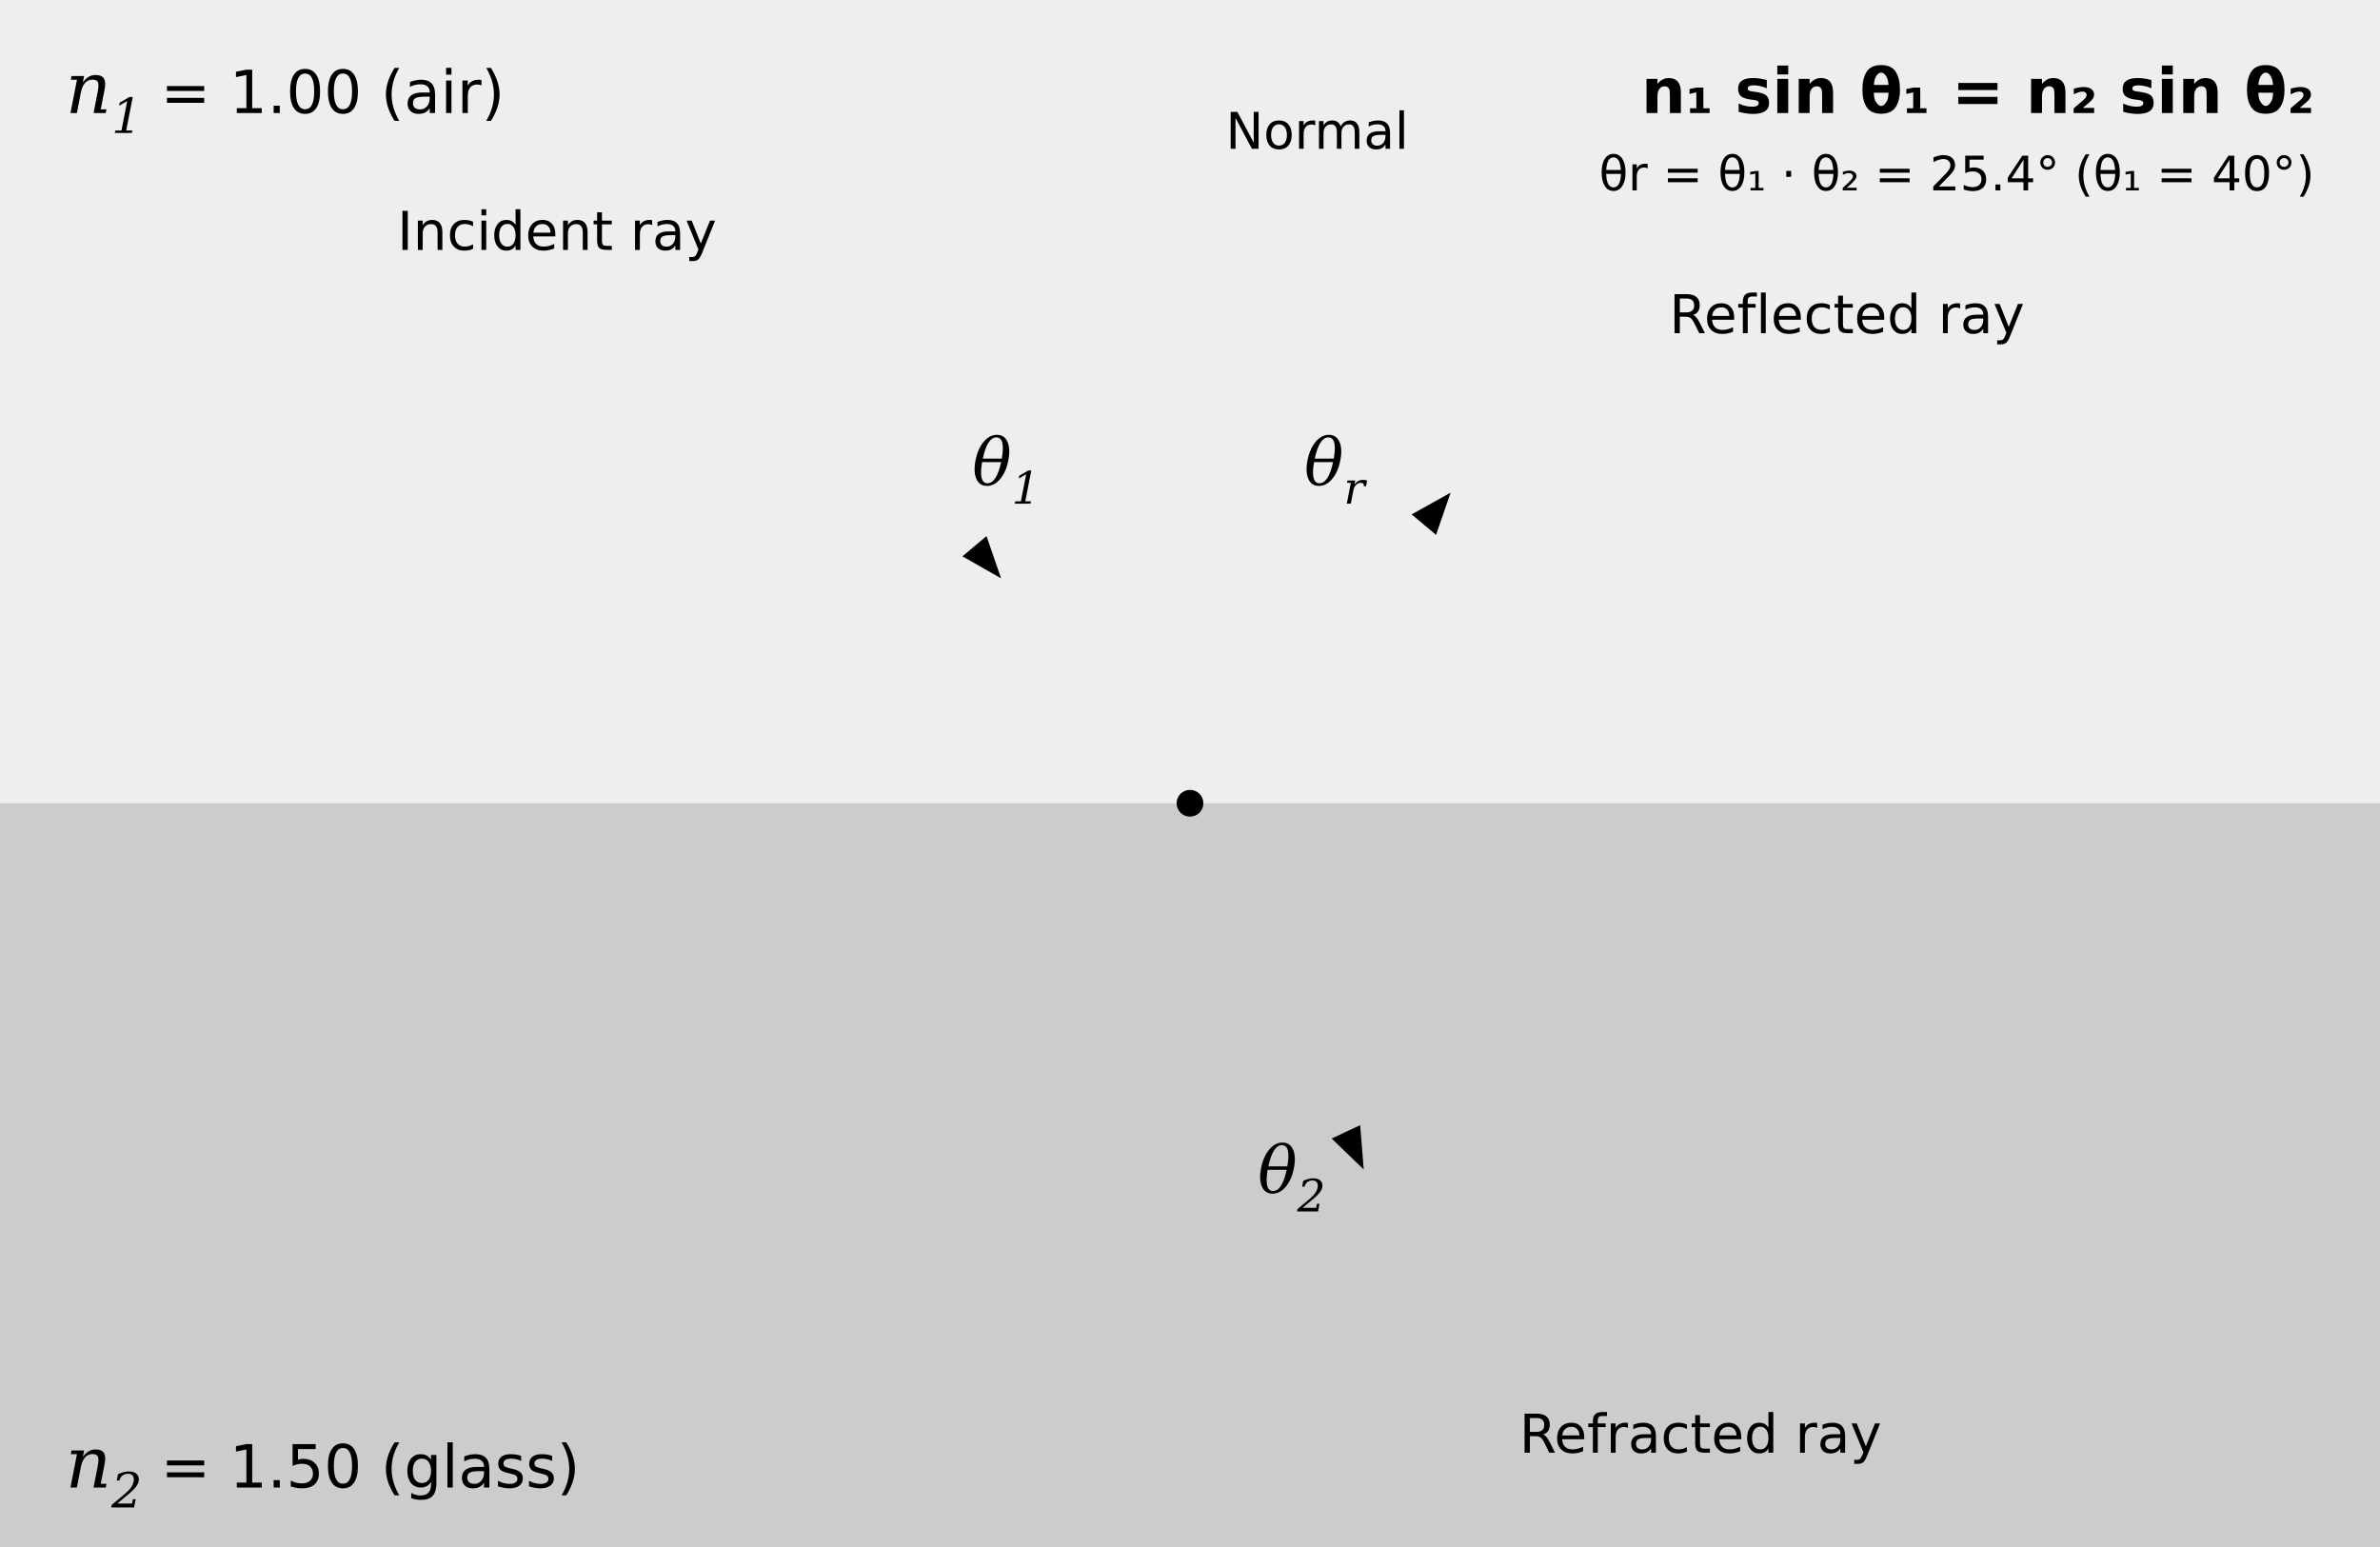
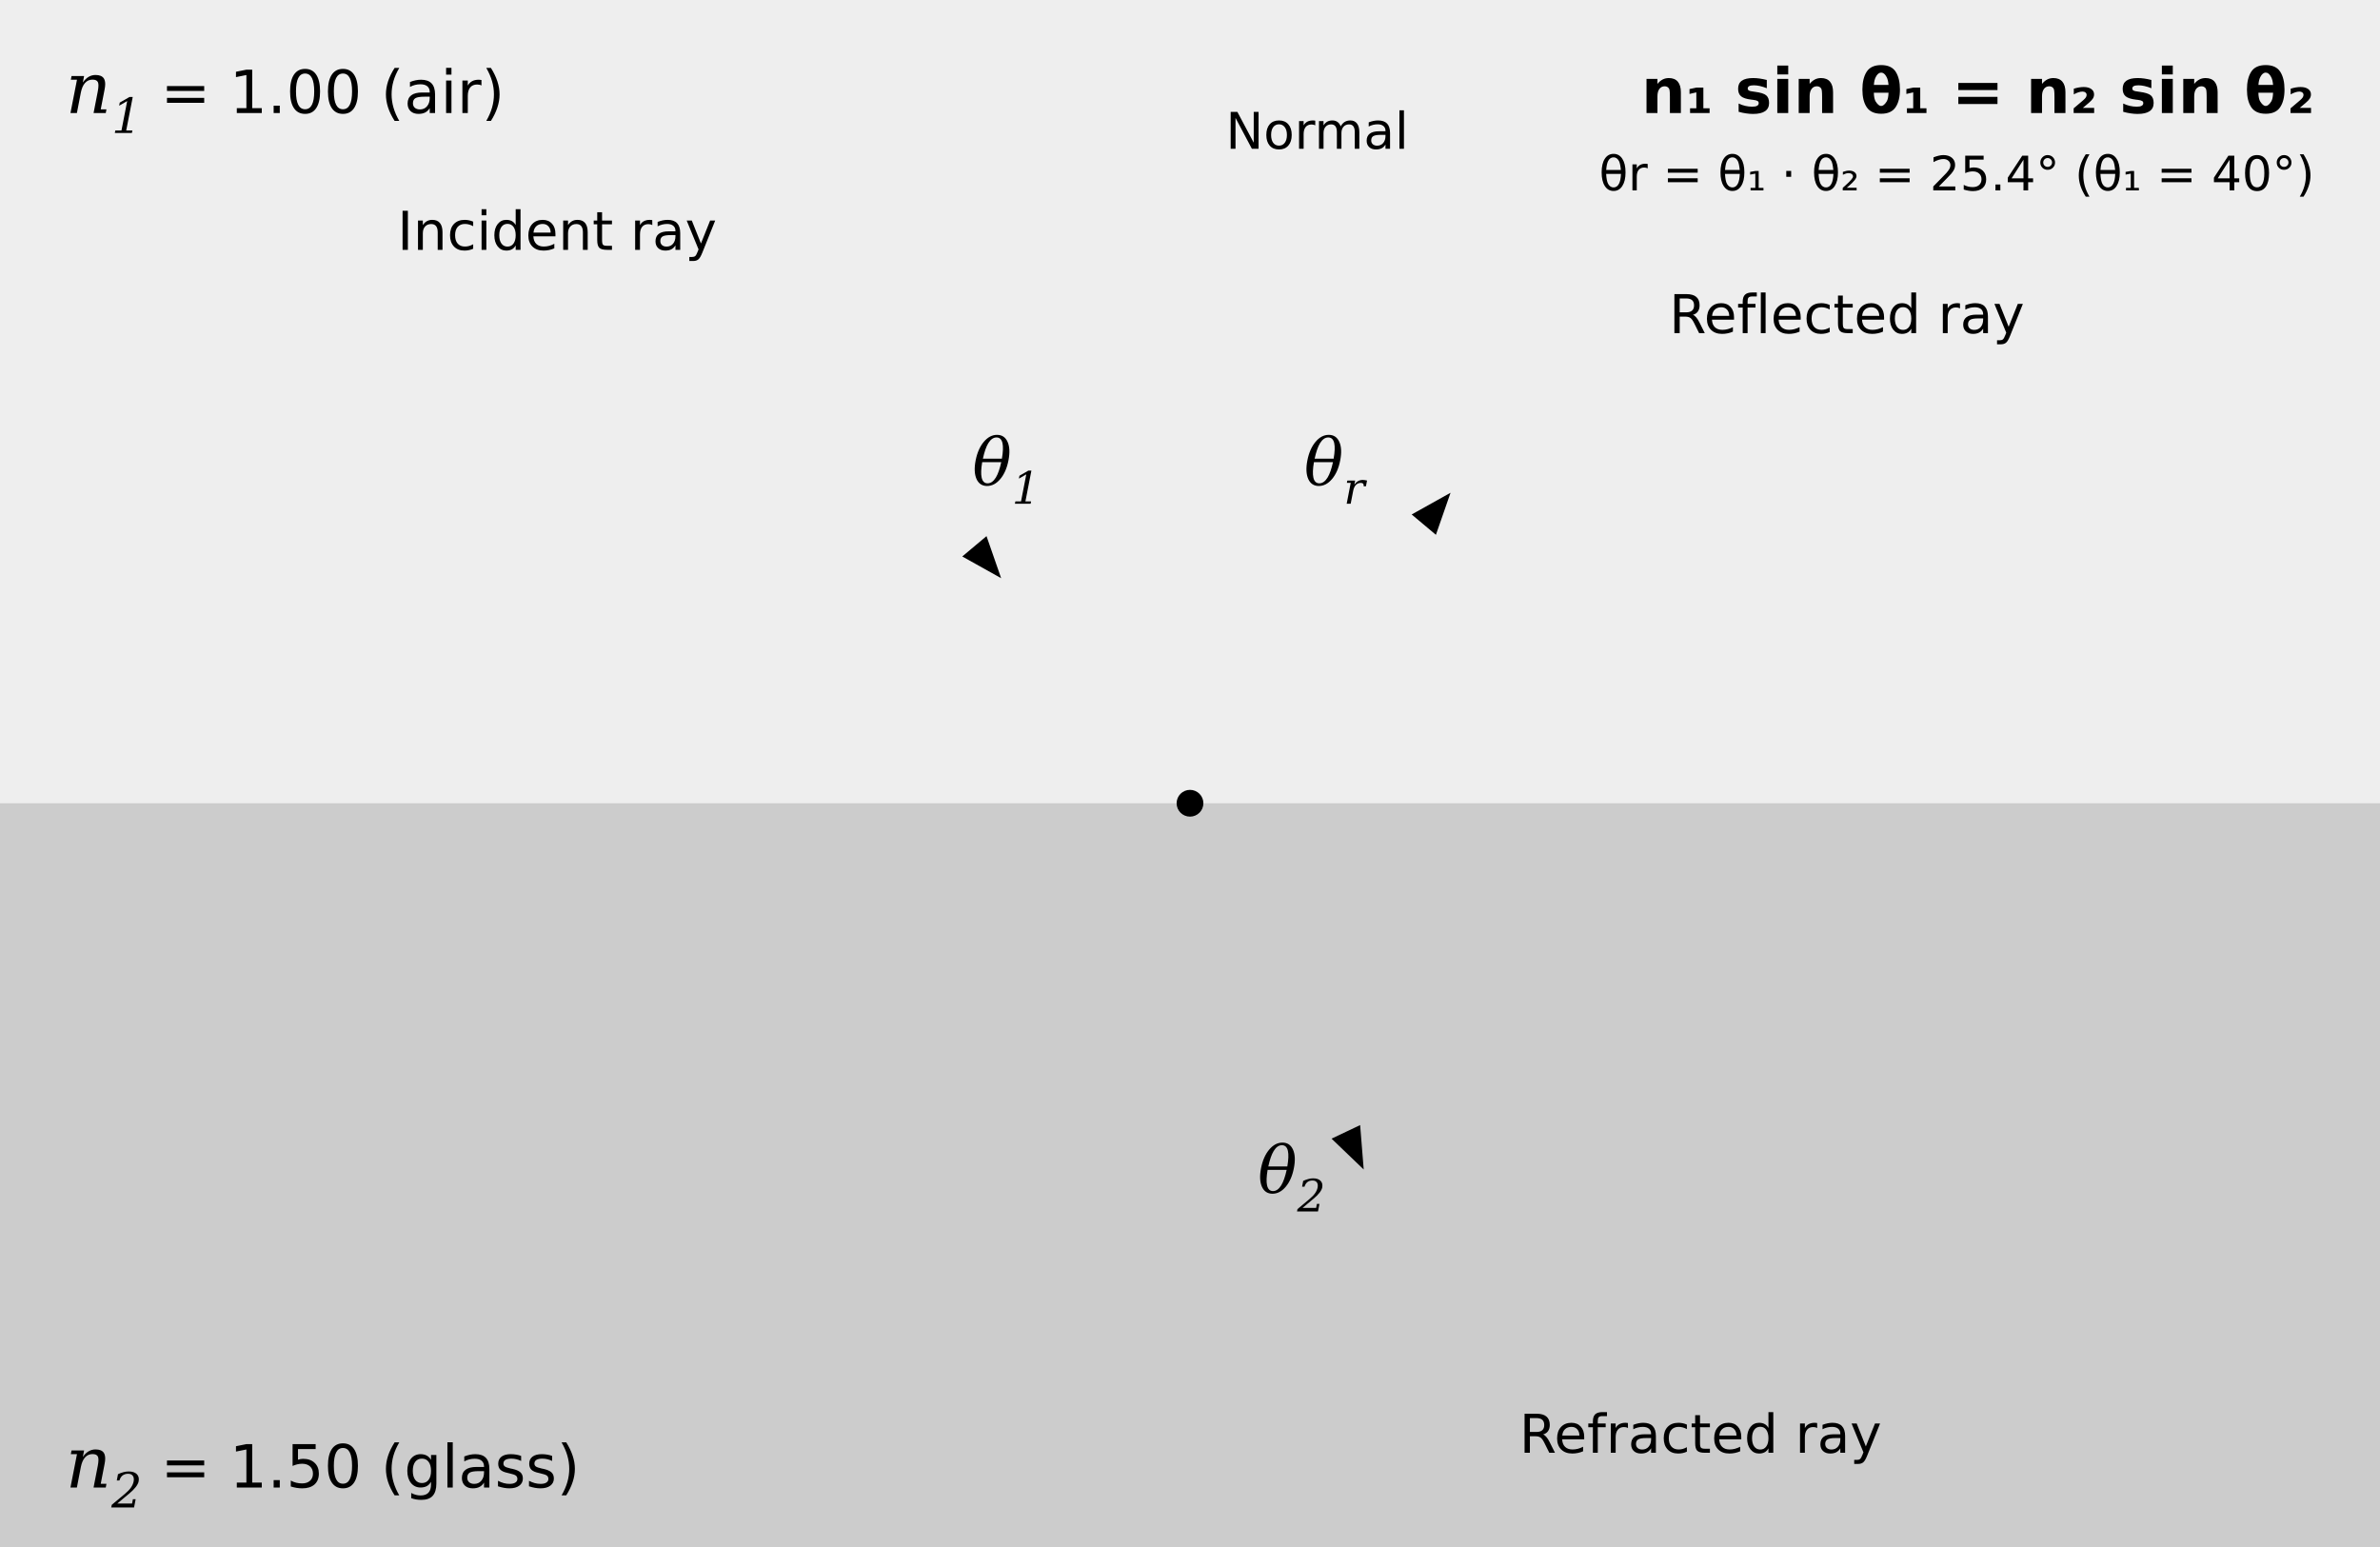
- <svg xmlns="http://www.w3.org/2000/svg" width="800" height="520" viewBox="0 0 800 520">
+ <svg xmlns="http://www.w3.org/2000/svg" width="800" height="520" viewBox="0 0 800 520" preserveAspectRatio="xMidYMid meet" shape-rendering="geometricPrecision" text-rendering="geometricPrecision" role="img" aria-labelledby="diagram-title diagram-description">
  <rect x="0" y="0" width="800" height="270" fill="@blue@" fill-opacity="0.07" />
  <rect x="0" y="270" width="800" height="250" fill="@blue@" fill-opacity="0.20" />
-   <line x1="40.0" y1="270.0" x2="760.0" y2="270.0" stroke="@fg@" stroke-width="3.5" stroke-linecap="round" />
-   <line x1="400.0" y1="36.0" x2="400.0" y2="500.0" stroke="@muted@" stroke-width="2" stroke-linecap="round" stroke-dasharray="9 7" />
-   <text x="412.0" y="50.0" font-family="DejaVu Sans, Arial, Helvetica, sans-serif" font-size="17" fill="@muted@" text-anchor="start">Normal</text>
-   <line x1="248.9" y1="90.0" x2="400.0" y2="270.0" stroke="@red@" stroke-width="3.5" stroke-linecap="round" />
-   <polygon points="336.5,194.4 323.5,187.0 331.6,180.2" fill="@red@" />
-   <line x1="400.0" y1="270.0" x2="551.1" y2="90.0" stroke="@blue@" stroke-width="3.5" stroke-linecap="round" />
-   <polygon points="487.6,165.6 482.7,179.8 474.5,172.9" fill="@blue@" />
-   <line x1="400.0" y1="270.0" x2="500.7" y2="482.3" stroke="@green@" stroke-width="3.5" stroke-linecap="round" />
-   <polygon points="458.4,393.1 447.6,382.7 457.2,378.2" fill="@green@" />
-   <path d="M 400.0 185.0 A 85 85 0 0 0 345.4 204.9" fill="none" stroke="@red@" stroke-width="2.5" stroke-linecap="round" />
-   <path d="M 400.0 185.0 A 85 85 0 0 1 454.6 204.9" fill="none" stroke="@blue@" stroke-width="2.5" stroke-linecap="round" />
-   <path d="M 400.0 355.0 A 85 85 0 0 0 436.4 346.8" fill="none" stroke="@green@" stroke-width="2.5" stroke-linecap="round" />
-   <text x="349.6" y="163.1" font-family="DejaVu Serif, Times New Roman, serif" font-size="22" fill="@red@" text-anchor="end" font-style="italic">θ<tspan dy="6.2" font-size="15.0">1</tspan>
+   <line x1="40.00" y1="270.00" x2="760.00" y2="270.00" stroke="@fg@" stroke-width="3.50" stroke-linecap="round" />
+   <line x1="400.00" y1="36.00" x2="400.00" y2="500.00" stroke="@muted@" stroke-width="2.00" stroke-linecap="round" stroke-dasharray="9 7" />
+   <text x="412.00" y="50.00" font-family="DejaVu Sans, Arial, Helvetica, sans-serif" font-size="17" fill="@muted@" text-anchor="start">Normal</text>
+   <line x1="248.94" y1="89.98" x2="400.00" y2="270.00" stroke="@red@" stroke-width="3.50" stroke-linecap="round" />
+   <polygon points="336.52,194.35 323.45,187.05 331.60,180.21" fill="@red@" />
+   <line x1="400.00" y1="270.00" x2="551.06" y2="89.98" stroke="@blue@" stroke-width="3.50" stroke-linecap="round" />
+   <polygon points="487.58,165.63 482.66,179.77 474.51,172.93" fill="@blue@" />
+   <line x1="400.00" y1="270.00" x2="500.70" y2="482.33" stroke="@green@" stroke-width="3.50" stroke-linecap="round" />
+   <polygon points="458.39,393.11 447.58,382.74 457.19,378.18" fill="@green@" />
+   <path d="M 400.00 185.00 A 85.00 85.00 0 0 0 345.36 204.89" fill="none" stroke="@red@" stroke-width="2.50" stroke-linecap="round" />
+   <path d="M 400.00 185.00 A 85.00 85.00 0 0 1 454.64 204.89" fill="none" stroke="@blue@" stroke-width="2.50" stroke-linecap="round" />
+   <path d="M 400.00 355.00 A 85.00 85.00 0 0 0 436.42 346.80" fill="none" stroke="@green@" stroke-width="2.50" stroke-linecap="round" />
+   <text x="349.64" y="163.12" font-family="DejaVu Serif, Times New Roman, serif" font-size="22" fill="@red@" text-anchor="end" font-style="italic">θ<tspan dy="6.2" font-size="15.0">1</tspan>
  </text>
-   <text x="438.4" y="163.1" font-family="DejaVu Serif, Times New Roman, serif" font-size="22" fill="@blue@" text-anchor="start" font-style="italic">θ<tspan dy="6.2" font-size="15.0">r</tspan>
+   <text x="438.36" y="163.12" font-family="DejaVu Serif, Times New Roman, serif" font-size="22" fill="@blue@" text-anchor="start" font-style="italic">θ<tspan dy="6.2" font-size="15.0">r</tspan>
  </text>
-   <text x="422.8" y="401.0" font-family="DejaVu Serif, Times New Roman, serif" font-size="22" fill="@green@" text-anchor="start" font-style="italic">θ<tspan dy="6.2" font-size="15.0">2</tspan>
+   <text x="422.79" y="401.02" font-family="DejaVu Serif, Times New Roman, serif" font-size="22" fill="@green@" text-anchor="start" font-style="italic">θ<tspan dy="6.2" font-size="15.0">2</tspan>
  </text>
-   <text x="240.9" y="84.0" font-family="DejaVu Sans, Arial, Helvetica, sans-serif" font-size="18" fill="@red@" text-anchor="end">Incident ray</text>
-   <text x="561.1" y="112.0" font-family="DejaVu Sans, Arial, Helvetica, sans-serif" font-size="18" fill="@blue@" text-anchor="start">Reflected ray</text>
-   <text x="510.7" y="488.3" font-family="DejaVu Sans, Arial, Helvetica, sans-serif" font-size="18" fill="@green@" text-anchor="start">Refracted ray</text>
-   <text x="22.0" y="38.0" font-family="DejaVu Serif, Times New Roman, serif" font-size="24" fill="@fg@" text-anchor="start" font-style="italic">n<tspan dy="6.7" font-size="16.3">1</tspan>
+   <text x="240.94" y="83.98" font-family="DejaVu Sans, Arial, Helvetica, sans-serif" font-size="18" fill="@red@" text-anchor="end">Incident ray</text>
+   <text x="561.06" y="111.98" font-family="DejaVu Sans, Arial, Helvetica, sans-serif" font-size="18" fill="@blue@" text-anchor="start">Reflected ray</text>
+   <text x="510.70" y="488.33" font-family="DejaVu Sans, Arial, Helvetica, sans-serif" font-size="18" fill="@green@" text-anchor="start">Refracted ray</text>
+   <text x="22.00" y="38.00" font-family="DejaVu Serif, Times New Roman, serif" font-size="24" fill="@fg@" text-anchor="start" font-style="italic">n<tspan dy="6.7" font-size="16.3">1</tspan>
  </text>
-   <text x="54.0" y="38.0" font-family="DejaVu Sans, Arial, Helvetica, sans-serif" font-size="20" fill="@fg@" text-anchor="start">= 1.00  (air)</text>
-   <text x="22.0" y="500.0" font-family="DejaVu Serif, Times New Roman, serif" font-size="24" fill="@fg@" text-anchor="start" font-style="italic">n<tspan dy="6.7" font-size="16.3">2</tspan>
+   <text x="54.00" y="38.00" font-family="DejaVu Sans, Arial, Helvetica, sans-serif" font-size="20" fill="@fg@" text-anchor="start">= 1.00  (air)</text>
+   <text x="22.00" y="500.00" font-family="DejaVu Serif, Times New Roman, serif" font-size="24" fill="@fg@" text-anchor="start" font-style="italic">n<tspan dy="6.7" font-size="16.3">2</tspan>
  </text>
-   <text x="54.0" y="500.0" font-family="DejaVu Sans, Arial, Helvetica, sans-serif" font-size="20" fill="@fg@" text-anchor="start">= 1.50  (glass)</text>
-   <text x="778.0" y="38.0" font-family="DejaVu Sans, Arial, Helvetica, sans-serif" font-size="21" fill="@yellow@" text-anchor="end" font-weight="bold">n₁ sin θ₁ = n₂ sin θ₂</text>
-   <text x="778.0" y="64.0" font-family="DejaVu Sans, Arial, Helvetica, sans-serif" font-size="16" fill="@muted@" text-anchor="end">θr = θ₁   ·   θ₂ = 25.4°  (θ₁ = 40°)</text>
-   <circle cx="400.0" cy="270.0" r="4.5" fill="@fg@" />
+   <text x="54.00" y="500.00" font-family="DejaVu Sans, Arial, Helvetica, sans-serif" font-size="20" fill="@fg@" text-anchor="start">= 1.50  (glass)</text>
+   <text x="778.00" y="38.00" font-family="DejaVu Sans, Arial, Helvetica, sans-serif" font-size="21" fill="@yellow@" text-anchor="end" font-weight="bold">n₁ sin θ₁ = n₂ sin θ₂</text>
+   <text x="778.00" y="64.00" font-family="DejaVu Sans, Arial, Helvetica, sans-serif" font-size="16" fill="@muted@" text-anchor="end">θr = θ₁   ·   θ₂ = 25.4°  (θ₁ = 40°)</text>
+   <circle cx="400.00" cy="270.00" r="4.50" fill="@fg@" />
</svg>
